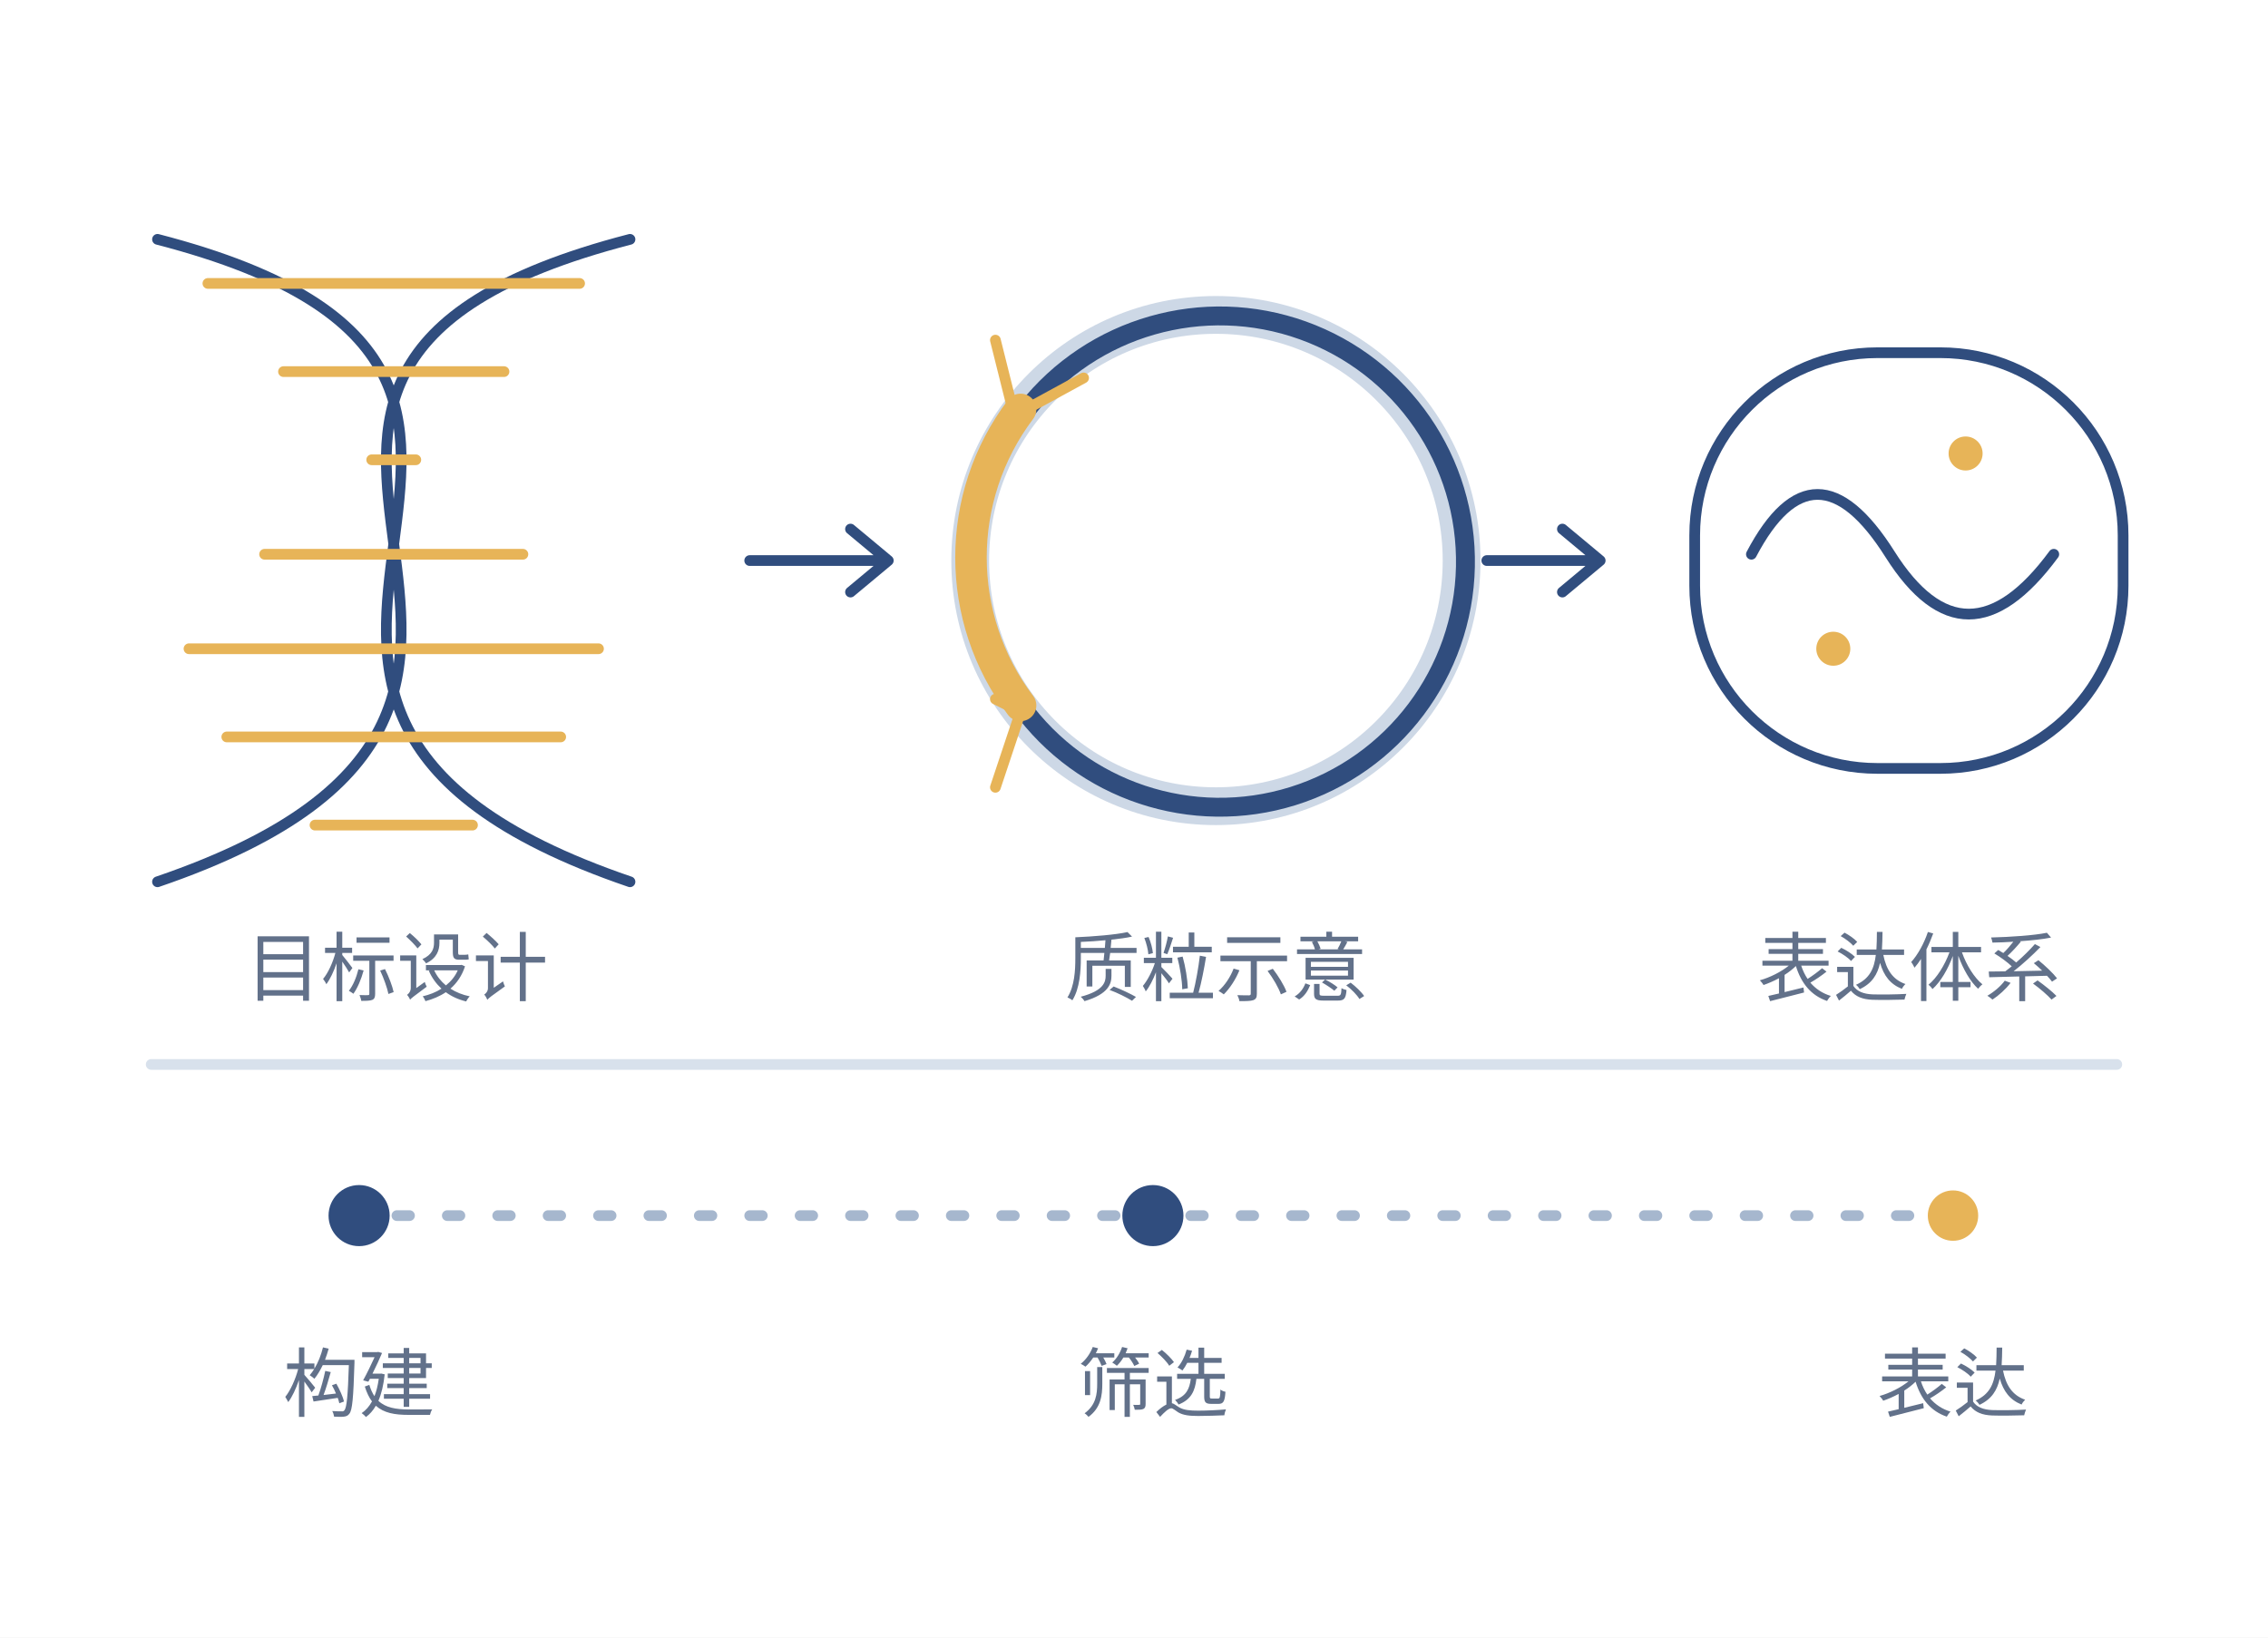
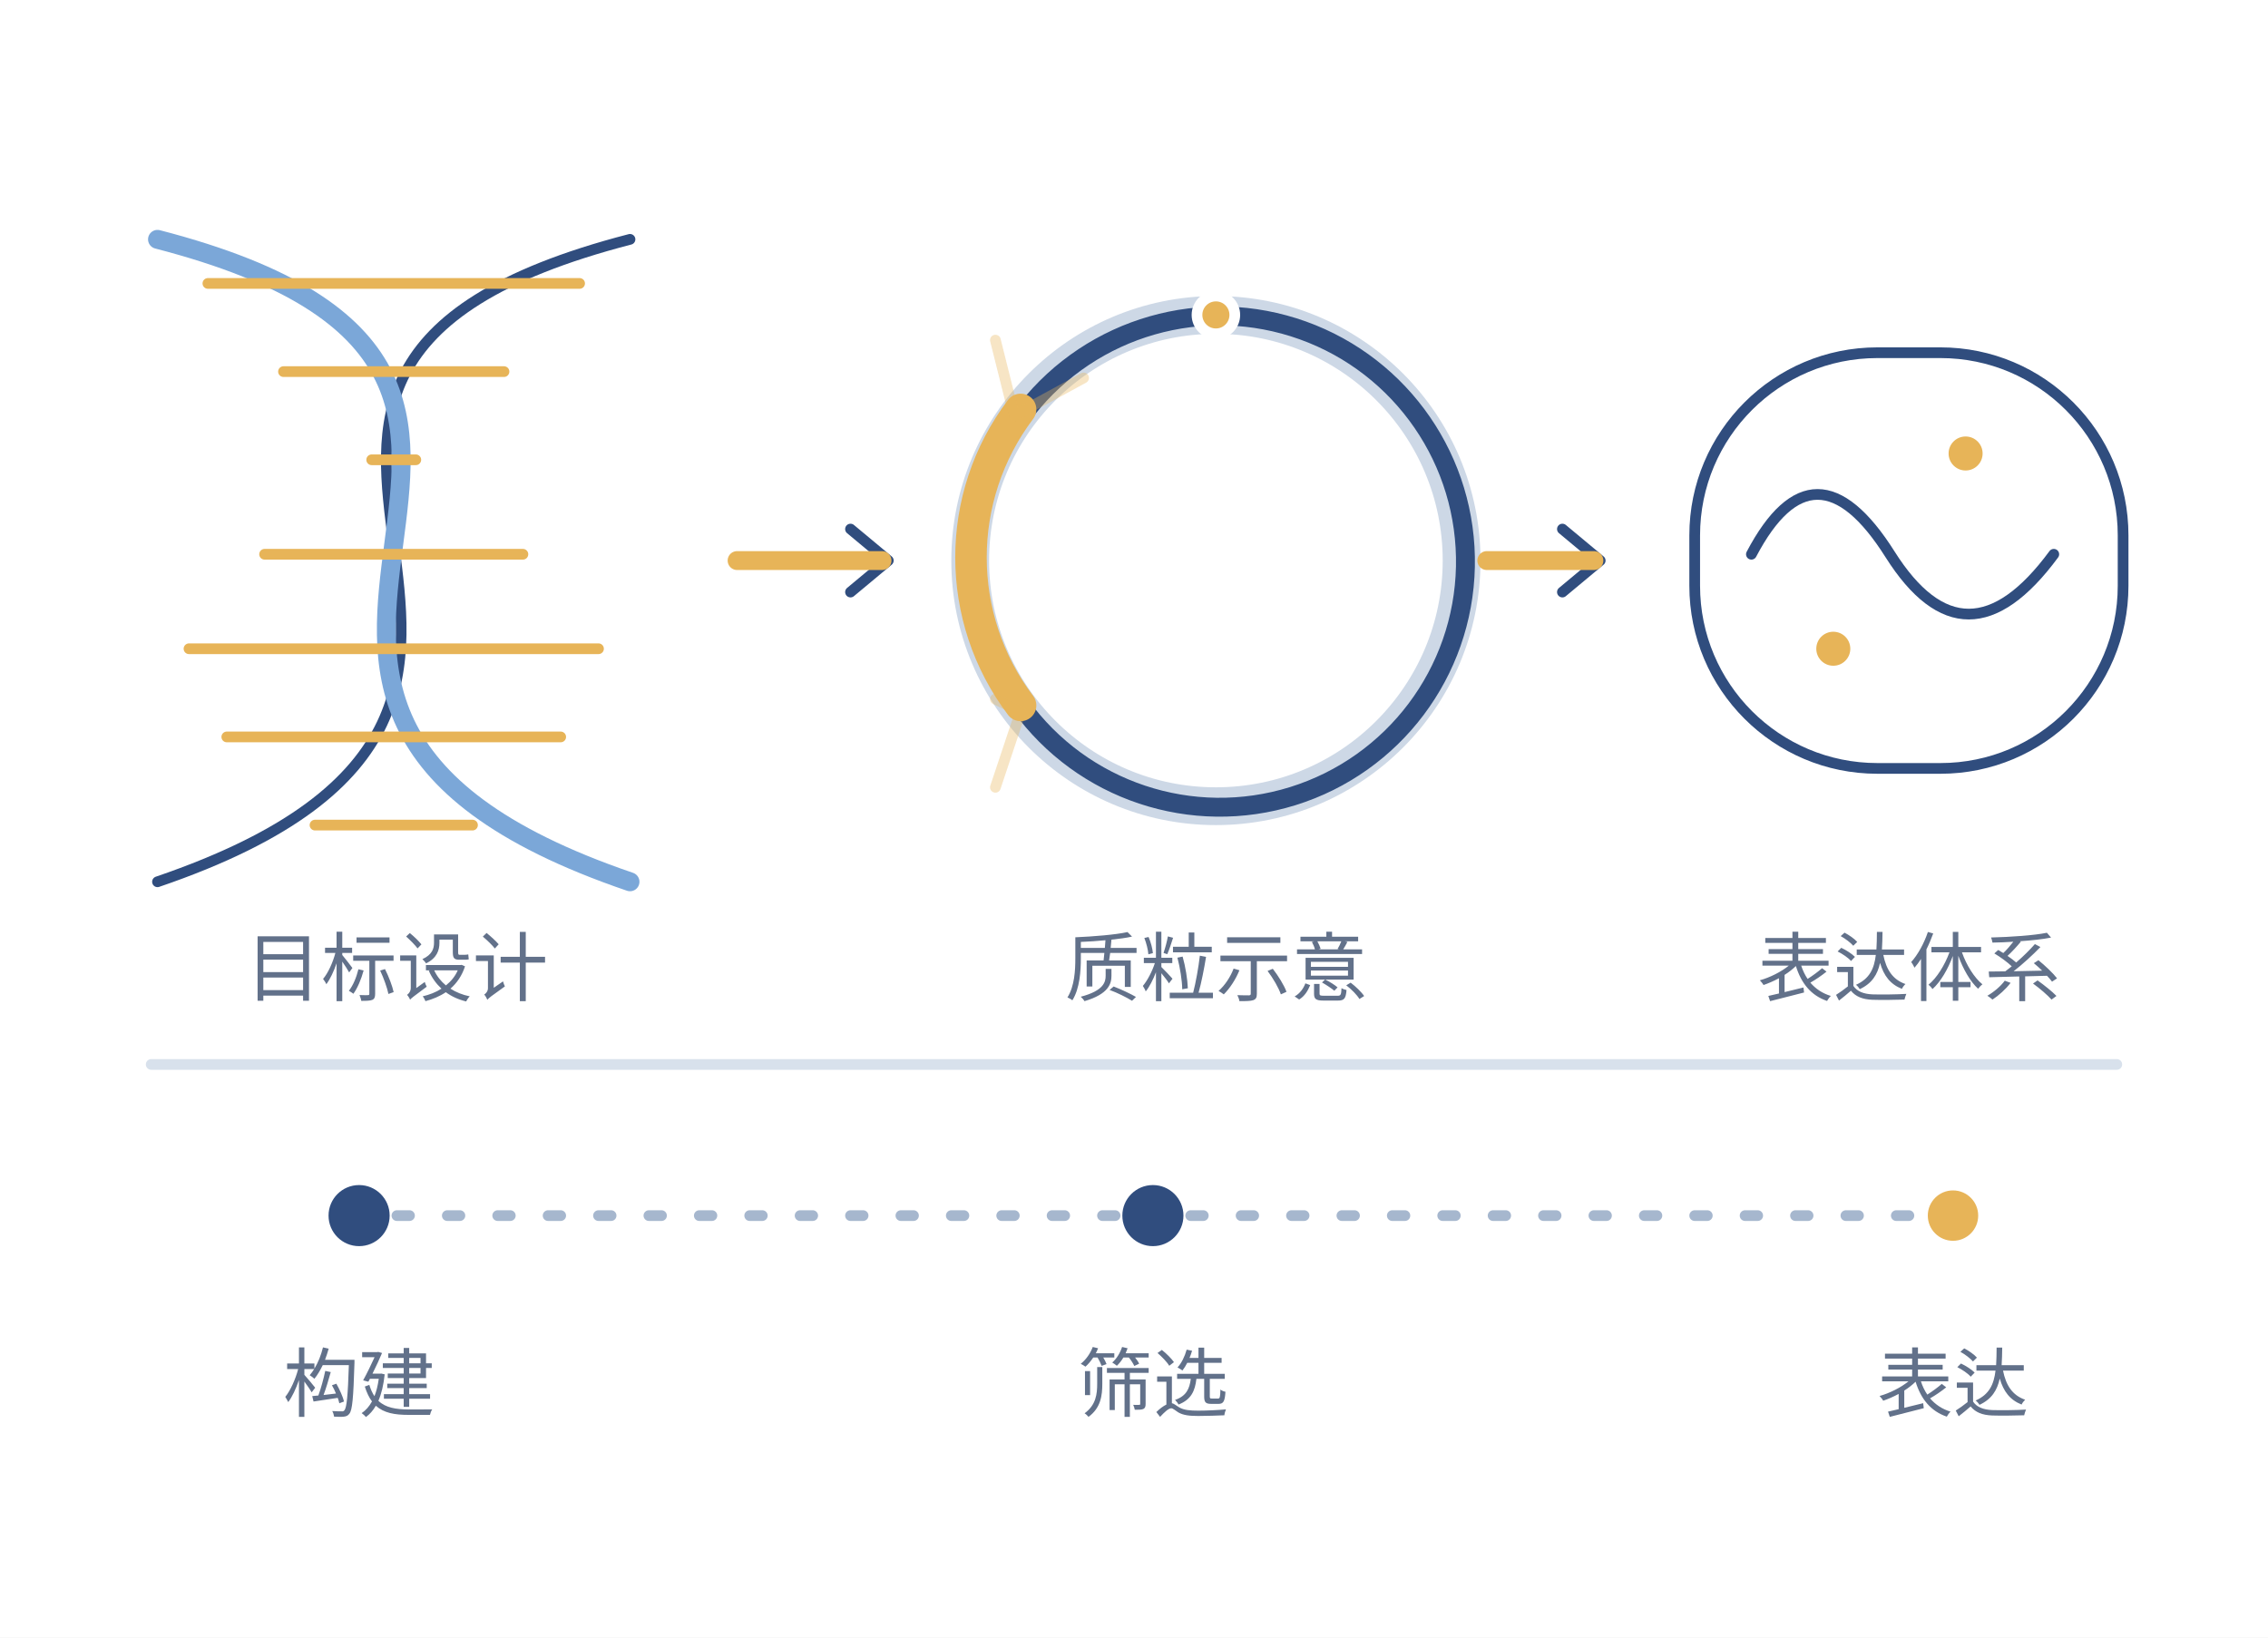
<svg xmlns="http://www.w3.org/2000/svg" viewBox="0 0 360 260" role="img" aria-label="重组构建示意" data-zh-label="重组构建示意" data-en-label="Recombinant construction concept" class="process-art">
  <rect width="360" height="260" fill="white" />
  <g font-family="PingFang SC, Microsoft YaHei, Arial, sans-serif" fill="none" stroke="#304D7E" stroke-width="1.7" stroke-linecap="round" stroke-linejoin="round">
    <path d="M25 38 C110 60 15 111 100 140 M100 38 C15 60 110 111 25 140" />
+     <path class="dna-trace" pathLength="1" stroke="#7BA7D8" stroke-width="3" d="M25 38 C110 60 15 111 100 140" />
    <path d="M33 45 L92 45 M45 59 L80 59 M59 73 L66 73 M42 88 L83 88 M30 103 L95 103 M36 117 L89 117 M50 131 L75 131" class="dna-rungs" stroke="#E7B458" />
    <path d="M119 89 H140 M135 84 L141 89 L135 94" />
+     <path class="process-flow" d="M117 89 H140" stroke="#E7B458" stroke-width="3" />
    <circle cx="193" cy="89" r="39" stroke="#CDD8E6" stroke-width="6" />
    <path d="M163 65 A39 39 0 1 1 162 112" stroke-width="3" />
-     <path d="M162 65 A39 39 0 0 0 162 112" stroke="#E7B458" stroke-width="5" class="plasmid-trace" />
-     <path d="M172 60 L161 66 L158 54 M158 111 L162 113 L158 125" stroke="#E7B458" />
+     <g class="plasmid-orbit">
+       <path d="M162 65 A39 39 0 0 0 162 112" stroke="#E7B458" stroke-width="5" />
+       <circle cx="193" cy="50" r="3" fill="#E7B458" stroke="white" />
+     </g>
+     <path d="M172 60 L161 66 L158 54 M158 111 L162 113 L158 125" stroke="#E7B458" opacity=".35" />
    <path d="M236 89 H253 M248 84 L254 89 L248 94" />
+     <path class="process-flow flow-delayed" d="M236 89 H253" stroke="#E7B458" stroke-width="3" />
    <rect x="269" y="56" width="68" height="66" rx="29" />
-     <path d="M278 88 Q288 69 300 88 T326 88" class="cell-line" />
+     <path d="M278 88 Q288 69 300 88 T326 88" class="cell-line" pathLength="1" />
    <circle cx="291" cy="103" r="2.7" fill="#E7B458" stroke="none" />
    <circle cx="312" cy="72" r="2.7" fill="#E7B458" stroke="none" />
    <path d="M24 169 H336" stroke="#D8E1EC" />
    <circle cx="57" cy="193" r="4" fill="#304D7E" />
    <circle cx="183" cy="193" r="4" fill="#304D7E" />
    <circle cx="310" cy="193" r="4" fill="#E7B458" stroke="none" />
    <path d="M63 193 H177 M189 193 H304" stroke-dasharray="2 6" stroke="#A6B7CE" class="flow-line" />
    <text stroke="none" x="63" y="158" font-size="12" text-anchor="middle" fill="#62718A" data-zh="目标设计" data-en="Target design">目标设计</text>
    <text stroke="none" x="193" y="158" font-size="12" text-anchor="middle" fill="#62718A" data-zh="质粒示意" data-en="Plasmid concept">质粒示意</text>
    <text stroke="none" x="303" y="158" font-size="12" text-anchor="middle" fill="#62718A" data-zh="表达体系" data-en="Expression system">表达体系</text>
    <text stroke="none" x="57" y="224" font-size="12" text-anchor="middle" fill="#62718A" data-zh="构建" data-en="Construct">构建</text>
    <text stroke="none" x="183" y="224" font-size="12" text-anchor="middle" fill="#62718A" data-zh="筛选" data-en="Select">筛选</text>
    <text stroke="none" x="310" y="224" font-size="12" text-anchor="middle" fill="#62718A" data-zh="表达" data-en="Express">表达</text>
  </g>
</svg>
